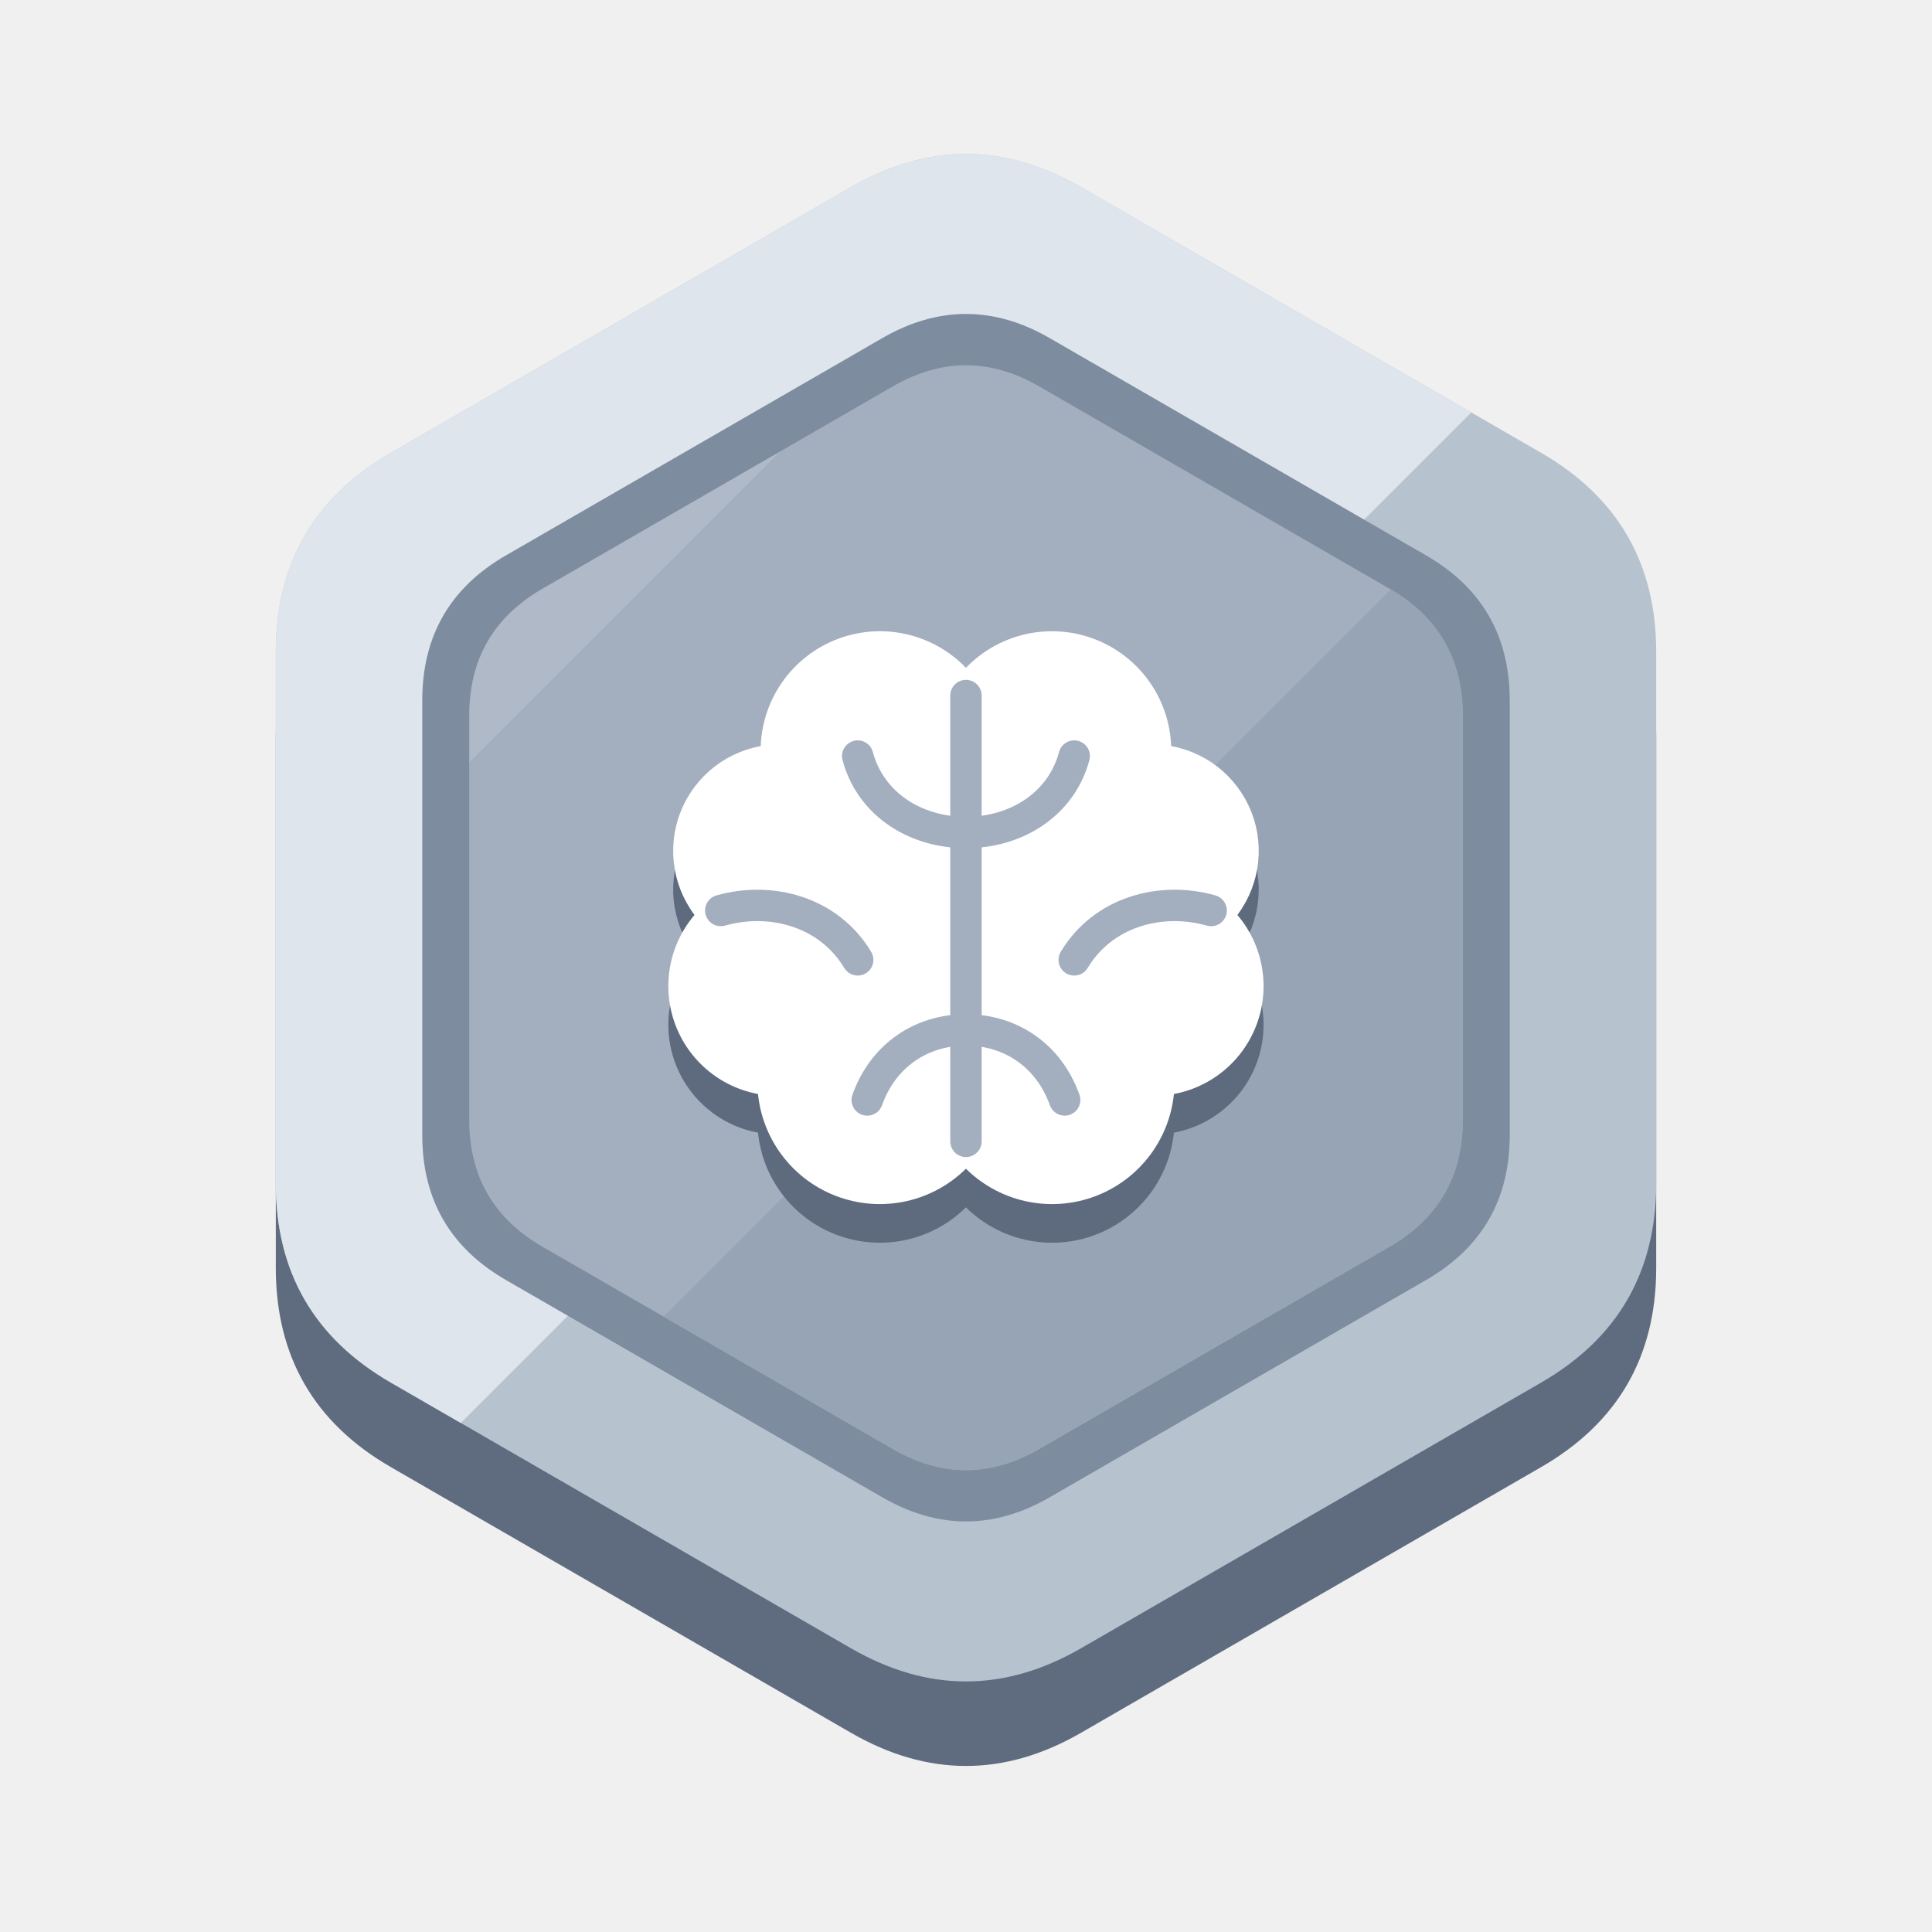
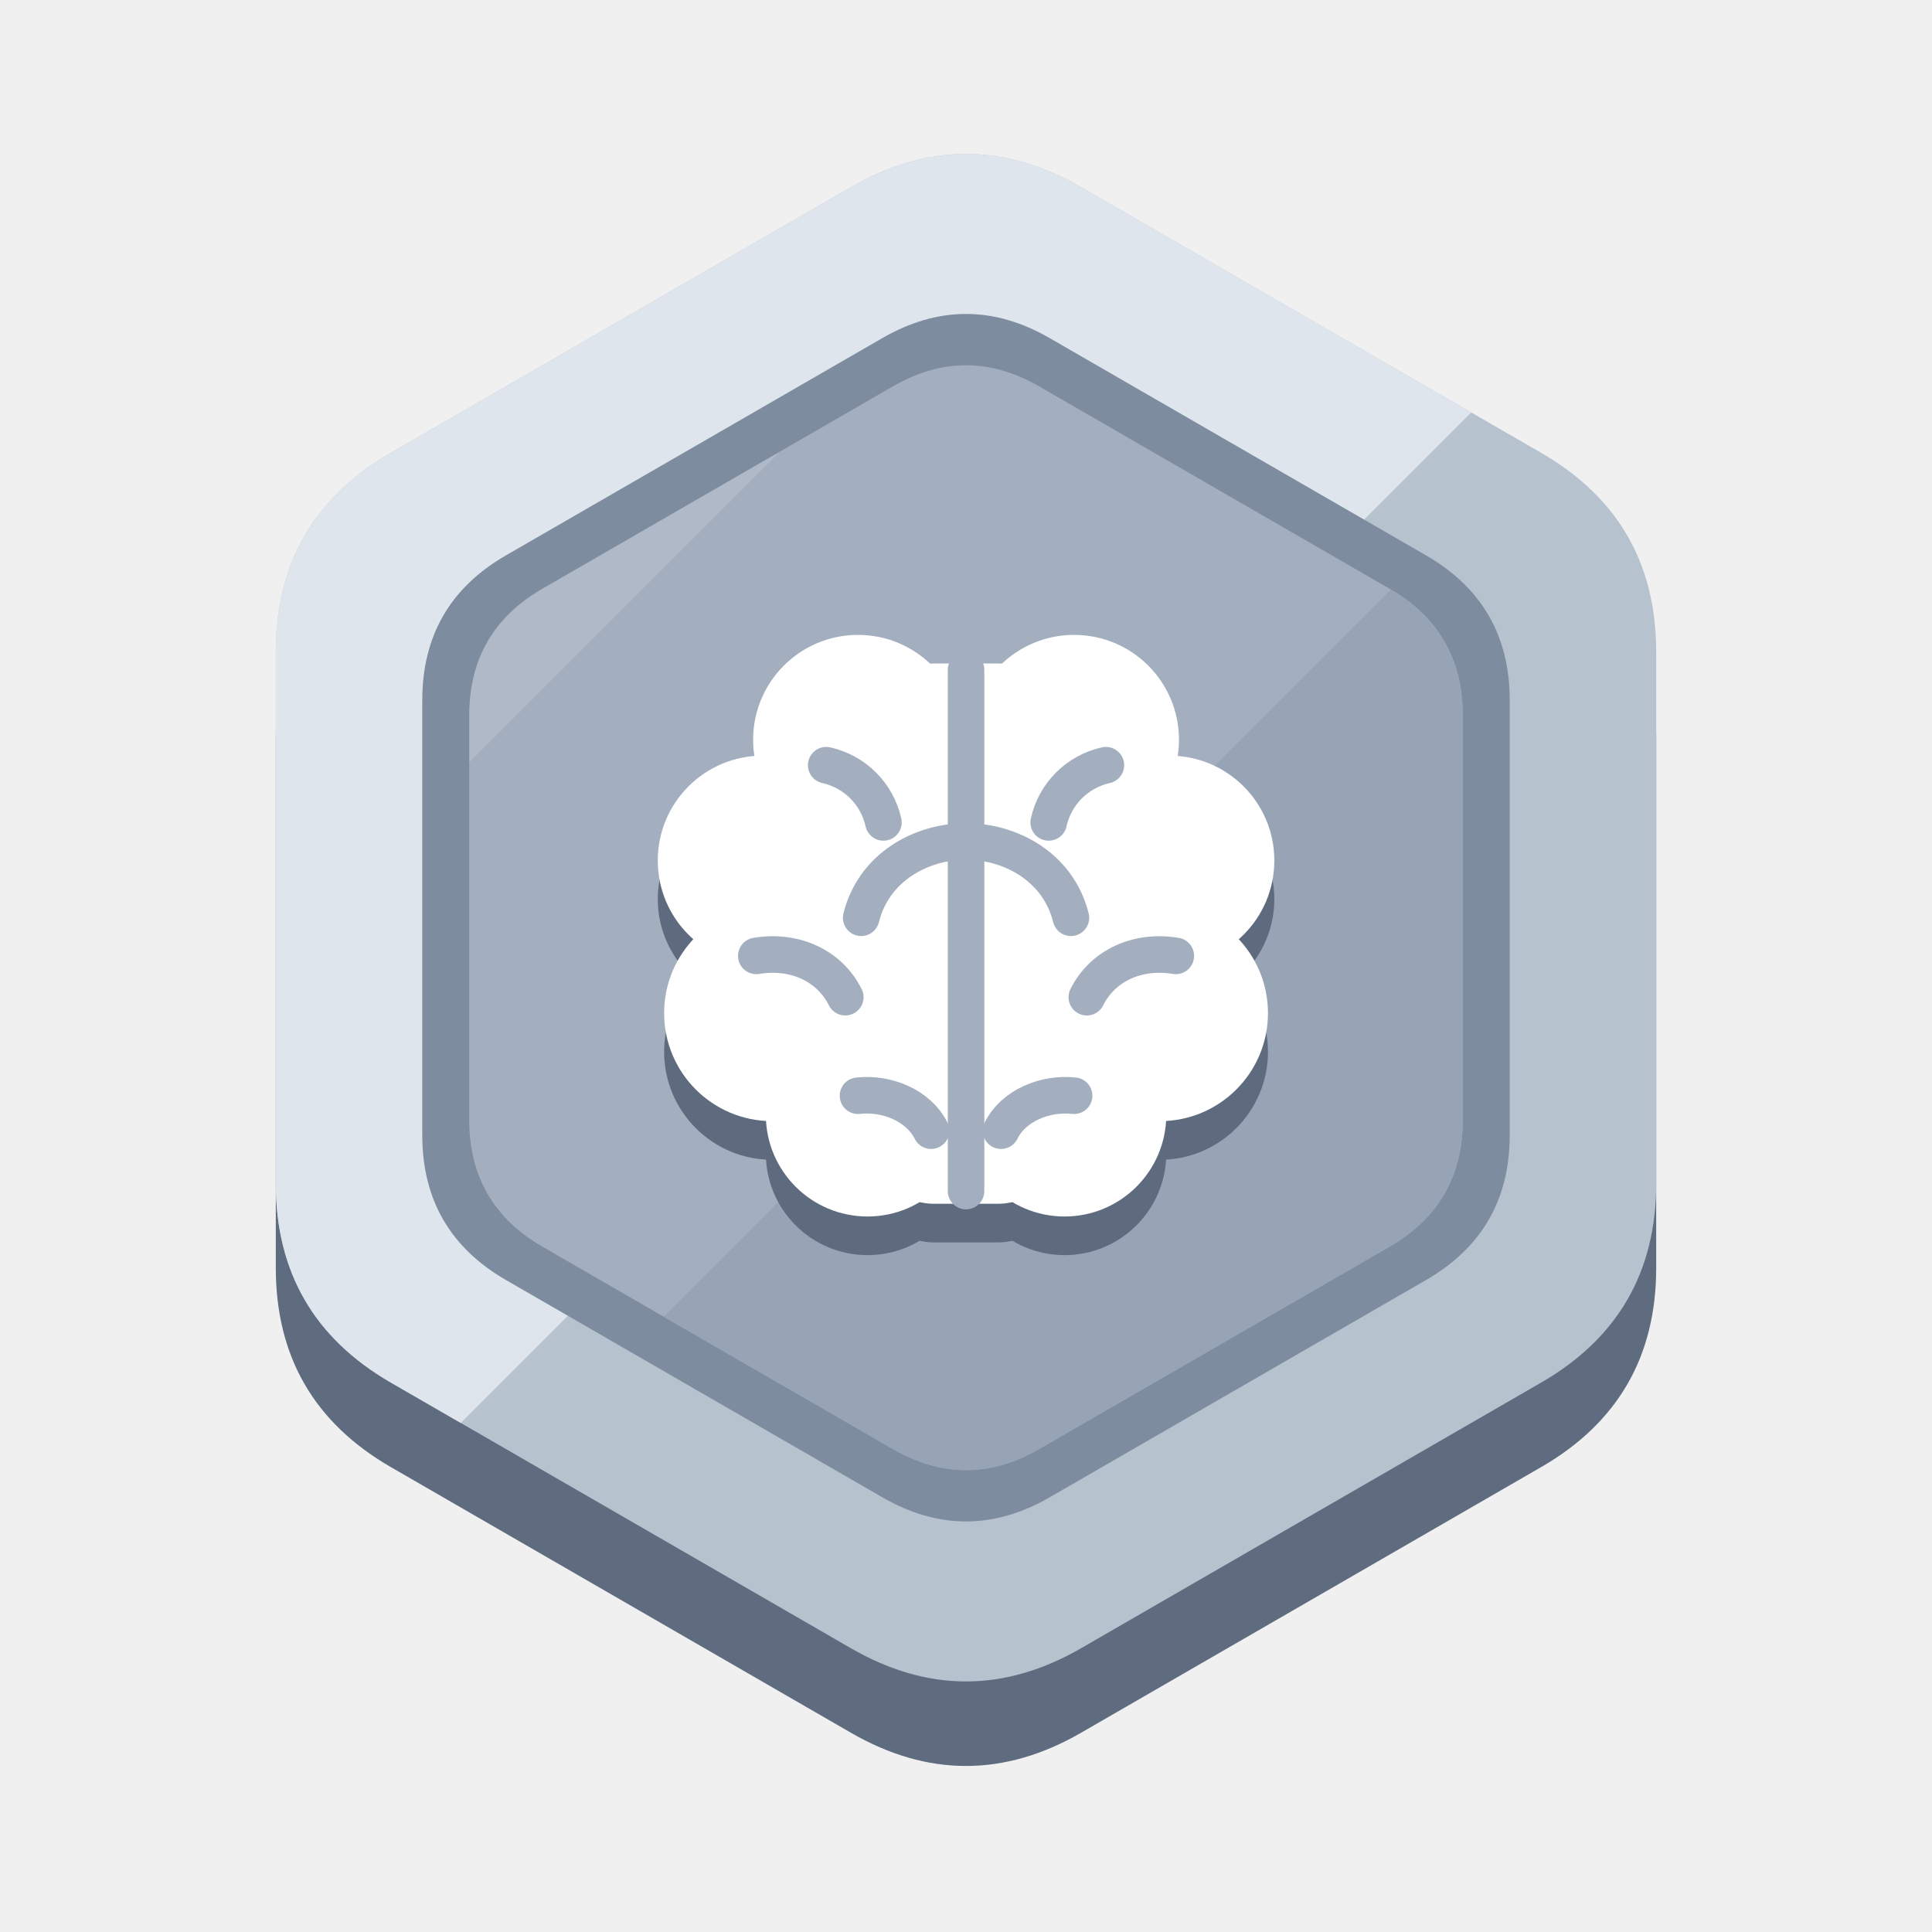
<svg xmlns="http://www.w3.org/2000/svg" viewBox="0 0 160 160" width="160" height="160">
  <defs>
    <clipPath id="A-memoire-argent-o">
      <path d="M70.47 15.50Q80.00 10.00 89.53 15.50L127.63 37.50Q137.16 43.00 137.16 54.00L137.16 98.00Q137.16 109.00 127.63 114.50L89.53 136.50Q80.00 142.00 70.47 136.50L32.37 114.50Q22.84 109.00 22.84 98.00L22.84 54.00Q22.84 43.00 32.37 37.50Z" />
    </clipPath>
    <clipPath id="A-memoire-argent-f">
      <path d="M73.94 32.00Q80.00 28.50 86.06 32.00L115.07 48.75Q121.14 52.25 121.14 59.25L121.14 92.75Q121.14 99.75 115.07 103.25L86.06 120.00Q80.00 123.50 73.94 120.00L44.93 103.25Q38.86 99.75 38.86 92.75L38.86 59.25Q38.86 52.25 44.93 48.75Z" />
    </clipPath>
  </defs>
  <g fill="#5F6C80" transform="translate(0 7)">
    <path d="M70.47 15.50Q80.00 10.00 89.53 15.50L127.63 37.50Q137.16 43.00 137.16 54.00L137.16 98.00Q137.16 109.00 127.63 114.50L89.53 136.50Q80.00 142.00 70.47 136.50L32.37 114.50Q22.84 109.00 22.84 98.00L22.84 54.00Q22.84 43.00 32.37 37.50Z" />
  </g>
  <g fill="#B7C2CF">
    <path d="M70.47 15.50Q80.00 10.00 89.53 15.50L127.63 37.50Q137.16 43.00 137.16 54.00L137.16 98.00Q137.16 109.00 127.63 114.50L89.53 136.50Q80.00 142.00 70.47 136.50L32.37 114.50Q22.84 109.00 22.84 98.00L22.84 54.00Q22.84 43.00 32.37 37.50Z" />
  </g>
  <g fill="#DFE5EC" clip-path="url(#A-memoire-argent-o)">
    <polygon points="480,-324 -320,476 -320,-324" />
  </g>
  <g fill="#7E8C9F">
    <path d="M73.07 28.00Q80.00 24.00 86.93 28.00L118.11 46.00Q125.03 50.00 125.03 58.00L125.03 94.00Q125.03 102.00 118.11 106.00L86.93 124.00Q80.00 128.00 73.07 124.00L41.89 106.00Q34.97 102.00 34.97 94.00L34.97 58.00Q34.97 50.00 41.89 46.00Z" />
  </g>
  <g fill="#A3AFBF">
    <path d="M73.94 32.00Q80.00 28.50 86.06 32.00L115.07 48.75Q121.14 52.25 121.14 59.25L121.14 92.75Q121.14 99.75 115.07 103.25L86.06 120.00Q80.00 123.50 73.94 120.00L44.93 103.25Q38.86 99.75 38.86 92.75L38.86 59.25Q38.86 52.25 44.93 48.75Z" />
  </g>
  <g fill="#97A4B5" clip-path="url(#A-memoire-argent-f)">
    <polygon points="480,-316 -320,484 480,476" />
  </g>
  <g fill="#FFFFFF" fill-opacity="0.13" clip-path="url(#A-memoire-argent-f)">
    <polygon points="20,70 74,16 86,16 20,82" />
  </g>
-   <g fill="#5E6B7E" transform="translate(48.352 47.355) scale(2.637)">
-     <path d="M12 4.6A3.5 3.5 0 0 1 18.2 6.9A3.1 3.1 0 0 1 20.2 12A3.2 3.2 0 0 1 18.3 17.4A3.6 3.6 0 0 1 12 19.6A3.6 3.6 0 0 1 5.7 17.4A3.2 3.2 0 0 1 3.8 12A3.1 3.1 0 0 1 5.8 6.9A3.5 3.5 0 0 1 12 4.6Z" stroke="#5E6B7E" stroke-width="0.493" stroke-linejoin="round" />
+   <g fill="#5E6B7E" stroke="#5E6B7E" stroke-width="0" transform="translate(48.42 47.62) scale(2.632)">
+     <circle cx="8.6" cy="6.4" r="3.3" />
+     <circle cx="15.4" cy="6.4" r="3.3" />
+     <circle cx="5.6" cy="10.2" r="3.3" />
+     <circle cx="18.4" cy="10.2" r="3.3" />
+     <circle cx="5.9" cy="15.0" r="3.4" />
+     <circle cx="18.1" cy="15.0" r="3.4" />
+     <circle cx="8.9" cy="18.2" r="3.2" />
+     <circle cx="15.1" cy="18.2" r="3.2" />
+     <circle cx="9.6" cy="12.0" r="3.8" />
+     <circle cx="14.4" cy="12.0" r="3.8" />
+     <rect x="9" y="4" width="6" height="17" rx="2" />
  </g>
-   <g transform="translate(48.352 44.155) scale(2.637)">
-     <g fill="#FFFFFF">
-       <path d="M12 4.6A3.5 3.5 0 0 1 18.2 6.9A3.1 3.1 0 0 1 20.2 12A3.2 3.2 0 0 1 18.3 17.4A3.6 3.6 0 0 1 12 19.6A3.6 3.6 0 0 1 5.7 17.4A3.2 3.2 0 0 1 3.8 12A3.1 3.1 0 0 1 5.8 6.9A3.5 3.5 0 0 1 12 4.6Z" stroke="#FFFFFF" stroke-width="0.493" stroke-linejoin="round" />
+   <g transform="translate(48.42 44.42) scale(2.632)">
+     <g fill="#FFFFFF" stroke="#FFFFFF" stroke-width="0">
+       <circle cx="8.6" cy="6.4" r="3.3" />
    </g>
-     <path d="M12 5.1V19.1" fill="none" stroke="#A3AFBF" stroke-width="0.986" stroke-linecap="round" stroke-linejoin="round" />
-     <path d="M12 9.4C10.4 9.4 9.0 8.5 8.6 7.0" fill="none" stroke="#A3AFBF" stroke-width="0.986" stroke-linecap="round" stroke-linejoin="round" />
-     <path d="M12 9.4C13.6 9.4 15.0 8.5 15.4 7.0" fill="none" stroke="#A3AFBF" stroke-width="0.986" stroke-linecap="round" stroke-linejoin="round" />
-     <path d="M4.3 11.85C5.9 11.4 7.7 11.9 8.6 13.4" fill="none" stroke="#A3AFBF" stroke-width="0.986" stroke-linecap="round" stroke-linejoin="round" />
-     <path d="M19.7 11.85C18.1 11.4 16.3 11.9 15.4 13.4" fill="none" stroke="#A3AFBF" stroke-width="0.986" stroke-linecap="round" stroke-linejoin="round" />
-     <path d="M12 15.6C10.6 15.6 9.4 16.4 8.9 17.8" fill="none" stroke="#A3AFBF" stroke-width="0.986" stroke-linecap="round" stroke-linejoin="round" />
-     <path d="M12 15.6C13.4 15.6 14.6 16.4 15.1 17.8" fill="none" stroke="#A3AFBF" stroke-width="0.986" stroke-linecap="round" stroke-linejoin="round" />
+     <g fill="#FFFFFF" stroke="#FFFFFF" stroke-width="0">
+       <circle cx="15.4" cy="6.4" r="3.3" />
+     </g>
+     <g fill="#FFFFFF" stroke="#FFFFFF" stroke-width="0">
+       <circle cx="5.6" cy="10.2" r="3.3" />
+     </g>
+     <g fill="#FFFFFF" stroke="#FFFFFF" stroke-width="0">
+       <circle cx="18.4" cy="10.2" r="3.3" />
+     </g>
+     <g fill="#FFFFFF" stroke="#FFFFFF" stroke-width="0">
+       <circle cx="5.9" cy="15.0" r="3.4" />
+     </g>
+     <g fill="#FFFFFF" stroke="#FFFFFF" stroke-width="0">
+       <circle cx="18.1" cy="15.0" r="3.4" />
+     </g>
+     <g fill="#FFFFFF" stroke="#FFFFFF" stroke-width="0">
+       <circle cx="8.9" cy="18.2" r="3.2" />
+     </g>
+     <g fill="#FFFFFF" stroke="#FFFFFF" stroke-width="0">
+       <circle cx="15.1" cy="18.2" r="3.2" />
+     </g>
+     <g fill="#FFFFFF" stroke="#FFFFFF" stroke-width="0">
+       <circle cx="9.6" cy="12.0" r="3.8" />
+     </g>
+     <g fill="#FFFFFF" stroke="#FFFFFF" stroke-width="0">
+       <circle cx="14.4" cy="12.0" r="3.8" />
+     </g>
+     <g fill="#FFFFFF" stroke="#FFFFFF" stroke-width="0">
+       <rect x="9" y="4" width="6" height="17" rx="2" />
+     </g>
+     <path d="M12 4.2V20.6" fill="none" stroke="#A3AFBF" stroke-width="1.15" stroke-linecap="round" stroke-linejoin="round" />
+     <path d="M12 9.6c-1.4 0-2.9.8-3.3 2.4" fill="none" stroke="#A3AFBF" stroke-width="1.15" stroke-linecap="round" stroke-linejoin="round" />
+     <path d="M12 9.6c1.4 0 2.9.8 3.3 2.4" fill="none" stroke="#A3AFBF" stroke-width="1.15" stroke-linecap="round" stroke-linejoin="round" />
+     <path d="M5.4 13.2c1.2-.2 2.3.3 2.8 1.3" fill="none" stroke="#A3AFBF" stroke-width="1.15" stroke-linecap="round" stroke-linejoin="round" />
+     <path d="M18.6 13.2c-1.2-.2-2.3.3-2.8 1.3" fill="none" stroke="#A3AFBF" stroke-width="1.15" stroke-linecap="round" stroke-linejoin="round" />
+     <path d="M8.6 17.6c.9-.1 1.9.3 2.3 1.1" fill="none" stroke="#A3AFBF" stroke-width="1.15" stroke-linecap="round" stroke-linejoin="round" />
+     <path d="M15.4 17.6c-.9-.1-1.9.3-2.3 1.1" fill="none" stroke="#A3AFBF" stroke-width="1.15" stroke-linecap="round" stroke-linejoin="round" />
+     <path d="M7.6 7.2c.9.2 1.6.9 1.8 1.8" fill="none" stroke="#A3AFBF" stroke-width="1.15" stroke-linecap="round" stroke-linejoin="round" />
+     <path d="M16.4 7.2c-.9.2-1.6.9-1.8 1.8" fill="none" stroke="#A3AFBF" stroke-width="1.15" stroke-linecap="round" stroke-linejoin="round" />
  </g>
</svg>
